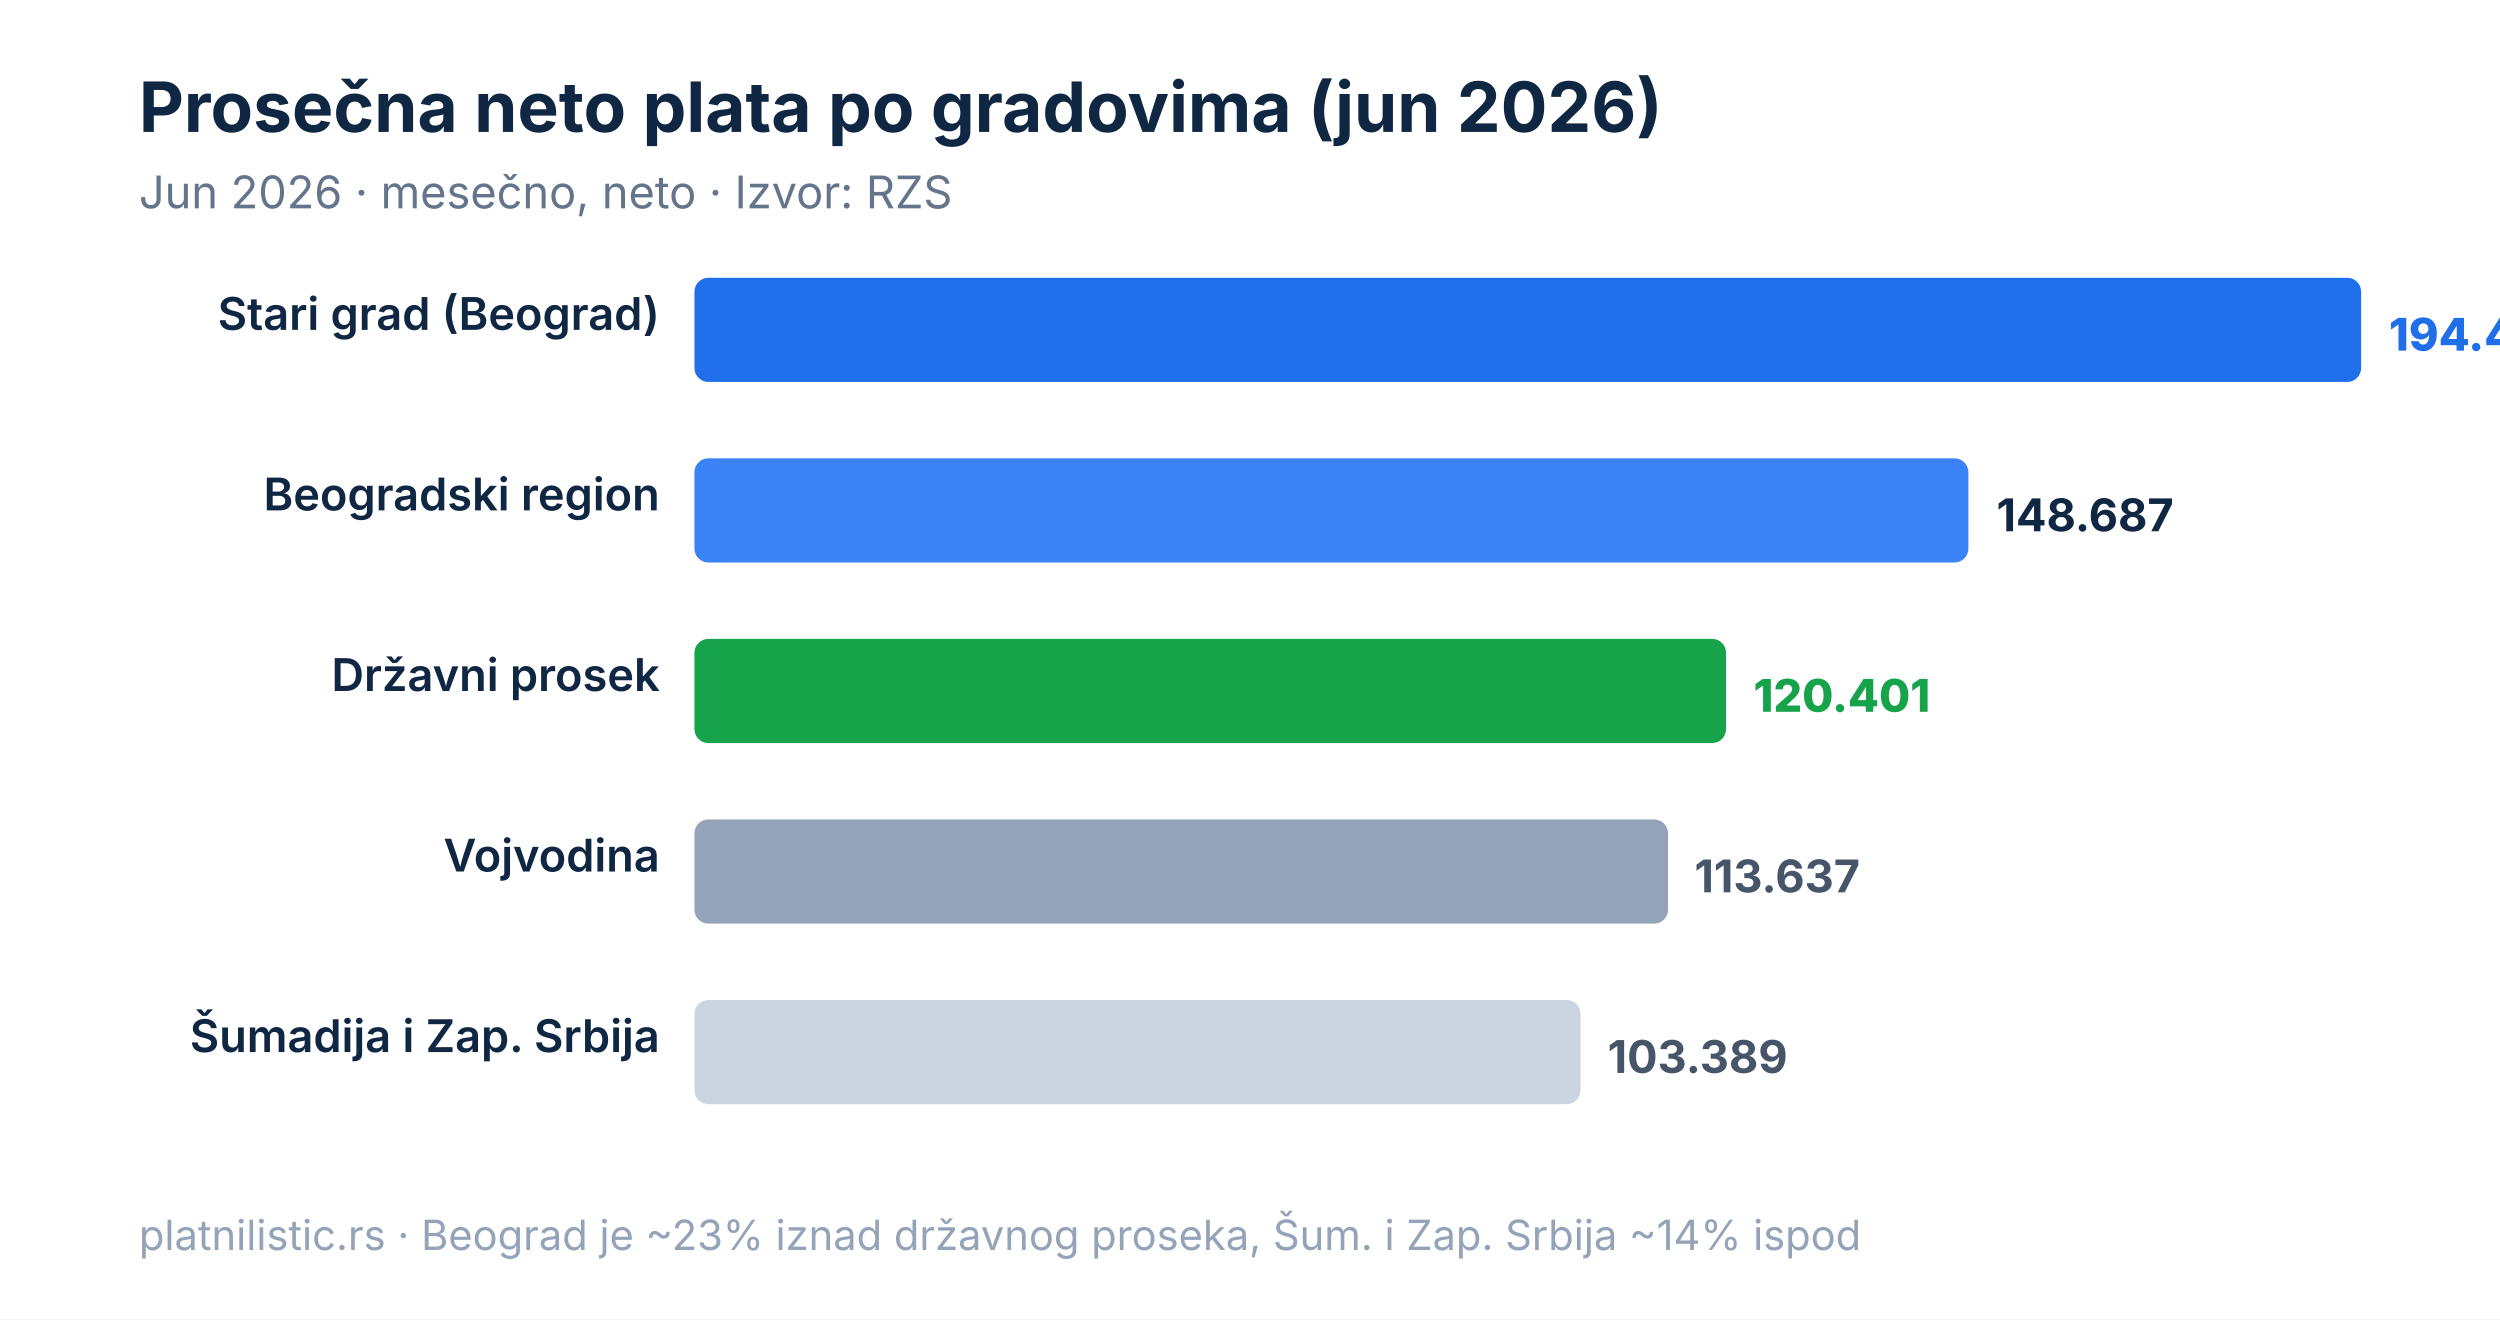
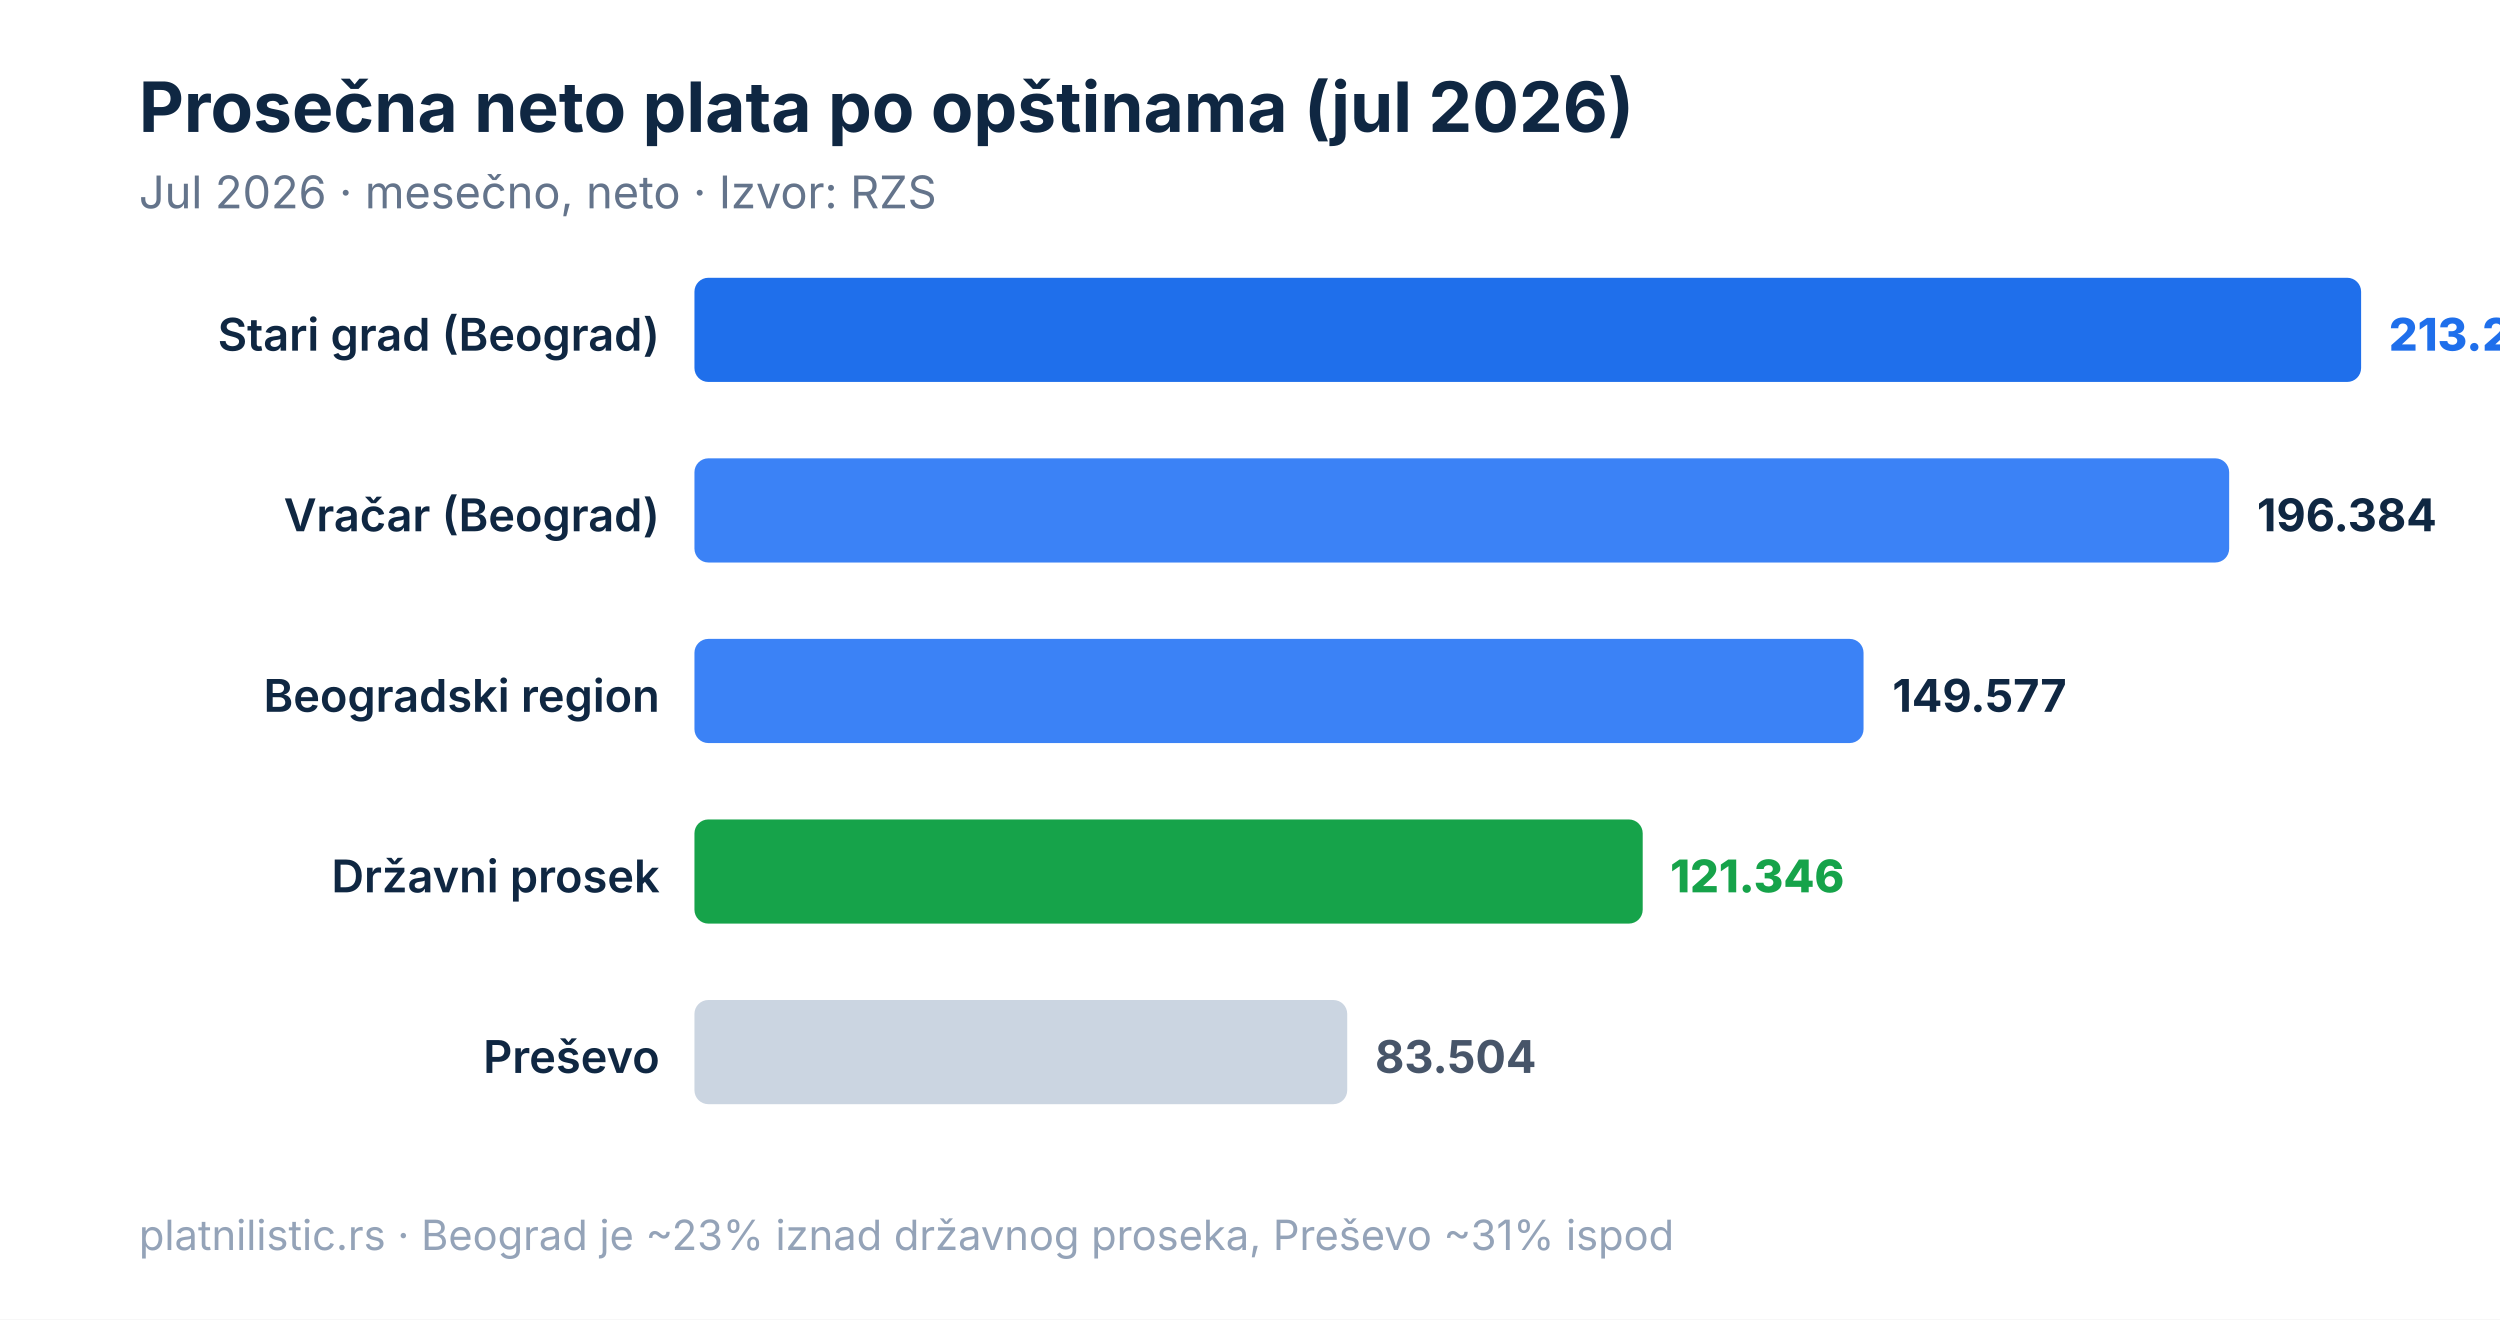
<svg xmlns="http://www.w3.org/2000/svg" viewBox="0 0 720 380" role="img" aria-labelledby="t3 d3" font-family="Inter, Arial, sans-serif">
  <rect width="720" height="380" fill="#ffffff" />
-   <text x="40" y="38" font-size="20" font-weight="700" fill="#0f2742">Prosečna neto plata po gradovima (jun 2026)</text>
-   <text x="40" y="60" font-size="13" fill="#64748b">Jun 2026 · mesečno, neto · Izvor: RZS</text>
+   <text x="40" y="38" font-size="20" font-weight="700" fill="#0f2742">Prosečna neto plata po opštinama (jul 2026)</text>
+   <text x="40" y="60" font-size="13" fill="#64748b">Jul 2026 · mesečno, neto · Izvor: RZS</text>
  <g font-size="13" fill="#0f2742" text-anchor="end" font-weight="600">
-     <text x="190" y="95">Stari grad (Beograd)</text>
-     <text x="190" y="147">Beogradski region</text>
-     <text x="190" y="199">Državni prosek</text>
-     <text x="190" y="251">Vojvodina</text>
-     <text x="190" y="303">Šumadija i Zap. Srbija</text>
+     <text x="190" y="101">Stari grad (Beograd)</text>
+     <text x="190" y="153">Vračar (Beograd)</text>
+     <text x="190" y="205">Beogradski region</text>
+     <text x="190" y="257">Državni prosek</text>
+     <text x="190" y="309">Preševo</text>
  </g>
  <g>
-     <rect x="200" y="80" width="480" height="30" rx="4" fill="#1f6feb" />
-     <text x="688" y="101" font-size="13" font-weight="800" fill="#1f6feb">194.499</text>
-     <rect x="200" y="132" width="366.9" height="30" rx="4" fill="#3b82f6" />
-     <text x="575" y="153" font-size="13" font-weight="700" fill="#0f2742">148.687</text>
-     <rect x="200" y="184" width="297.1" height="30" rx="4" fill="#16a34a" />
-     <text x="505" y="205" font-size="13" font-weight="800" fill="#16a34a">120.401</text>
-     <rect x="200" y="236" width="280.4" height="30" rx="4" fill="#94a3b8" />
-     <text x="488" y="257" font-size="13" font-weight="700" fill="#475569">113.637</text>
-     <rect x="200" y="288" width="255.2" height="30" rx="4" fill="#cbd5e1" />
-     <text x="463" y="309" font-size="13" font-weight="700" fill="#475569">103.389</text>
+     <rect x="200" y="80" width="480.0" height="30" rx="4" fill="#1f6feb" />
+     <text x="688" y="101" font-size="13" font-weight="800" fill="#1f6feb">213.244</text>
+     <rect x="200" y="132" width="442.0" height="30" rx="4" fill="#3b82f6" />
+     <text x="650" y="153" font-size="13" font-weight="700" fill="#0f2742">196.384</text>
+     <rect x="200" y="184" width="336.7" height="30" rx="4" fill="#3b82f6" />
+     <text x="545" y="205" font-size="13" font-weight="700" fill="#0f2742">149.577</text>
+     <rect x="200" y="236" width="273.1" height="30" rx="4" fill="#16a34a" />
+     <text x="481" y="257" font-size="13" font-weight="800" fill="#16a34a">121.346</text>
+     <rect x="200" y="288" width="188.0" height="30" rx="4" fill="#cbd5e1" />
+     <text x="396" y="309" font-size="13" font-weight="700" fill="#475569">83.504</text>
  </g>
-   <text x="40" y="360" font-size="12" fill="#94a3b8">platnilistic.rs · Beograd je ~23% iznad državnog proseka, Šum. i Zap. Srbija ~14% ispod</text>
+   <text x="40" y="360" font-size="12" fill="#94a3b8">platnilistic.rs · Beograd je ~23% iznad državnog proseka, Preševo ~31% ispod</text>
</svg>
